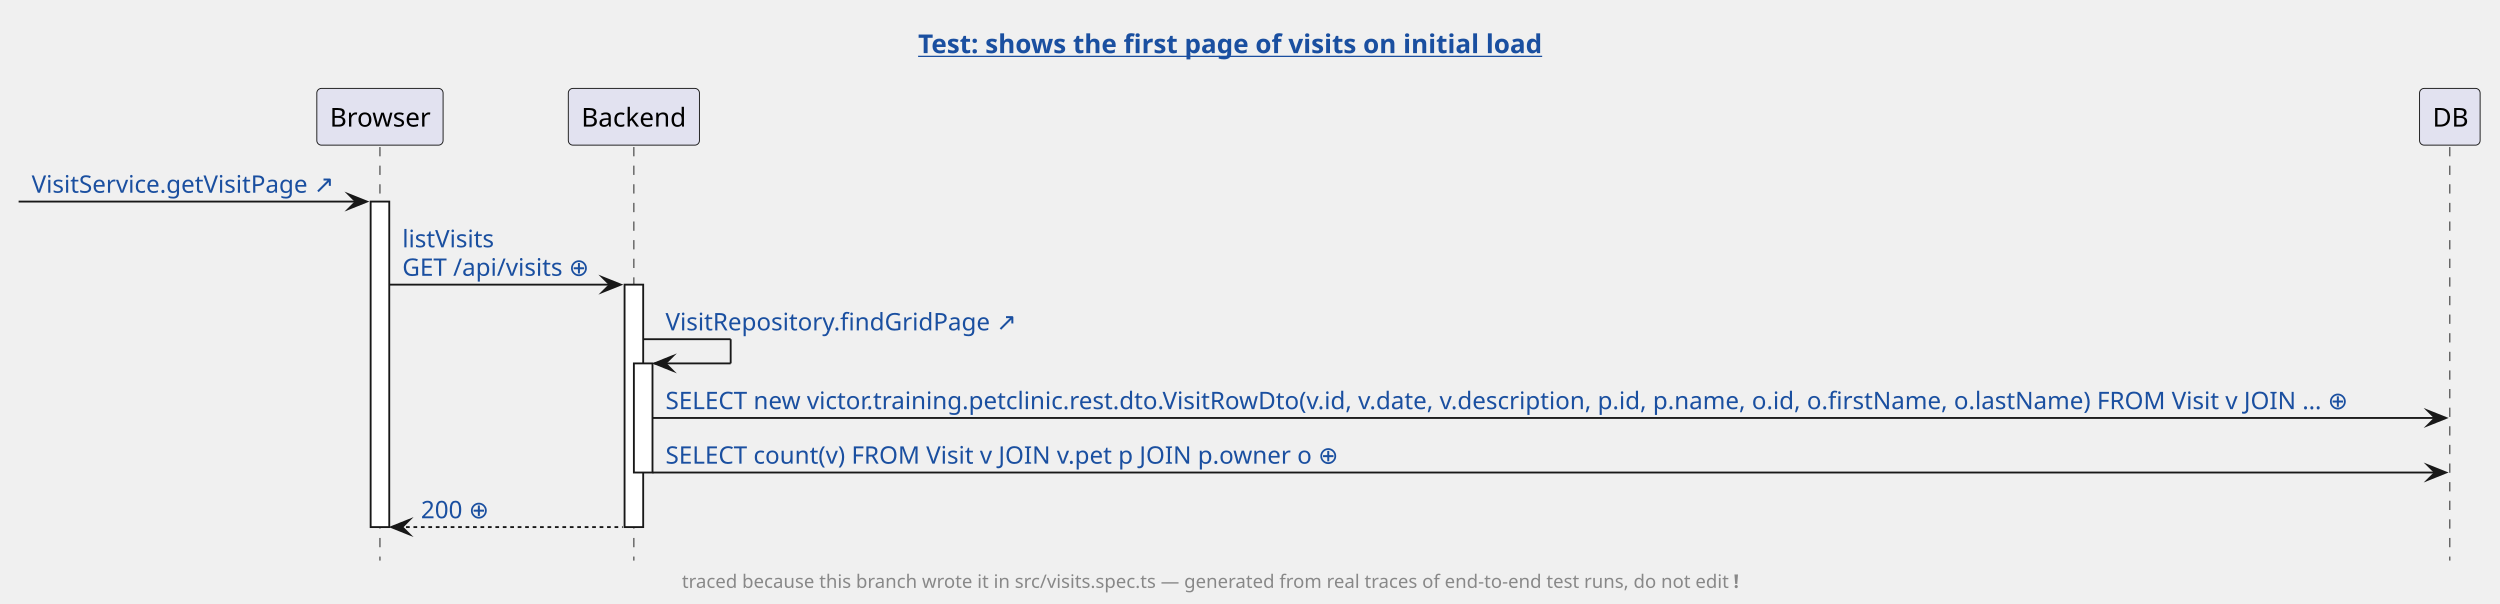
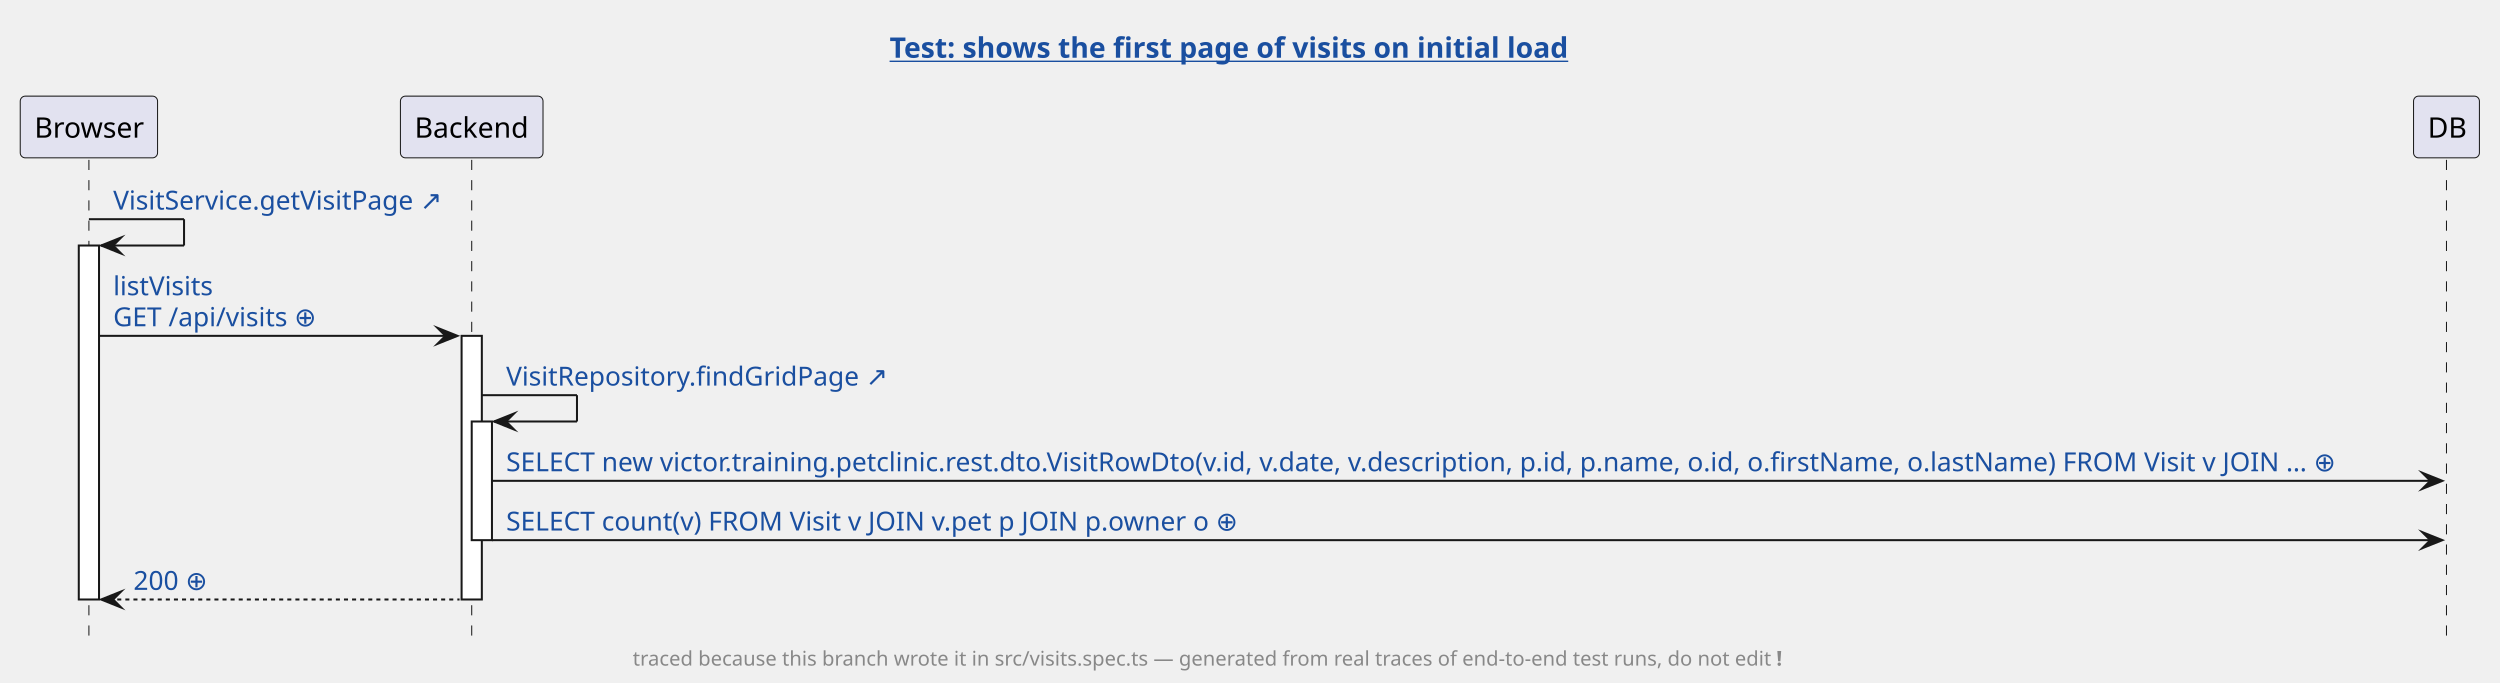
- <svg xmlns="http://www.w3.org/2000/svg" xmlns:xlink="http://www.w3.org/1999/xlink" version="1.1" data-diagram-type="SEQUENCE" style="width:1343px;height:324px;background:#FFFFFF;" width="1343px" height="324px" viewBox="0 0 1343 324" zoomAndPan="magnify" preserveAspectRatio="none" contentStyleType="text/css">
+ <svg xmlns="http://www.w3.org/2000/svg" xmlns:xlink="http://www.w3.org/1999/xlink" version="1.1" data-diagram-type="SEQUENCE" style="width:1235px;height:337px;background:#FFFFFF;" width="1235px" height="337px" viewBox="0 0 1235 337" zoomAndPan="magnify" preserveAspectRatio="none" contentStyleType="text/css">
  <defs />
  <g font-family="sans-serif" lengthAdjust="spacing">
    <g class="title" data-source-line="7">
      <a target="_top" href="src://petclinic-test/src/visits.spec.ts:30" xlink:href="src://petclinic-test/src/visits.spec.ts:30" xlink:type="simple" xlink:actuate="onRequest" xlink:show="new" title="Click to open the test" xlink:title="Click to open the test">
-         <text x="493.2" y="28.535" fill="#1A4FA0" font-size="14" textLength="354.922" font-weight="700" text-decoration="underline">Test: shows the first page of visits on initial load</text>
+         <text x="439.454" y="28.535" fill="#1A4FA0" font-size="14" textLength="354.922" font-weight="700" text-decoration="underline">Test: shows the first page of visits on initial load</text>
      </a>
    </g>
    <g class="participant-lifeline" data-qualified-name="Browser" data-entity-uid="part1" id="part1-lifeline" data-source-line="9">
      <g>
-         <rect x="200.611" y="78.977" width="8" height="222.174" fill="#000" fill-opacity="0" />
-         <line x1="204.111" y1="78.977" x2="204.111" y2="301.15" style="stroke:#181818;stroke-width:0.5;stroke-dasharray:5,5;" />
+         <rect x="40.417" y="78.977" width="8" height="235.174" fill="#000" fill-opacity="0" />
+         <line x1="43.917" y1="78.977" x2="43.917" y2="314.15" style="stroke:#181818;stroke-width:0.5;stroke-dasharray:5,5;" />
      </g>
    </g>
    <g>
-       <rect x="199.111" y="108.287" width="10" height="174.863" fill="#FFF" style="stroke:#181818;stroke-width:1;" />
+       <rect x="38.917" y="121.287" width="10" height="174.863" fill="#FFF" style="stroke:#181818;stroke-width:1;" />
    </g>
    <g class="participant-lifeline" data-qualified-name="Backend" data-entity-uid="part2" id="part2-lifeline" data-source-line="10">
      <g>
-         <rect x="337.02" y="78.977" width="8" height="222.174" fill="#000" fill-opacity="0" />
-         <line x1="340.52" y1="78.977" x2="340.52" y2="301.15" style="stroke:#181818;stroke-width:0.5;stroke-dasharray:5,5;" />
+         <rect x="229.527" y="78.977" width="8" height="235.174" fill="#000" fill-opacity="0" />
+         <line x1="233.027" y1="78.977" x2="233.027" y2="314.15" style="stroke:#181818;stroke-width:0.5;stroke-dasharray:5,5;" />
      </g>
    </g>
    <g>
-       <rect x="335.52" y="152.908" width="10" height="130.242" fill="#FFF" style="stroke:#181818;stroke-width:1;" />
+       <rect x="228.027" y="165.908" width="10" height="130.242" fill="#FFF" style="stroke:#181818;stroke-width:1;" />
    </g>
    <g>
-       <rect x="340.52" y="195.219" width="10" height="58.621" fill="#FFF" style="stroke:#181818;stroke-width:1;" />
+       <rect x="233.027" y="208.219" width="10" height="58.621" fill="#FFF" style="stroke:#181818;stroke-width:1;" />
    </g>
    <g class="participant-lifeline" data-qualified-name="DB" data-entity-uid="part3" id="part3-lifeline" data-source-line="11">
      <g>
-         <rect x="1312.552" y="78.977" width="8" height="222.174" fill="#000" fill-opacity="0" />
-         <line x1="1316.052" y1="78.977" x2="1316.052" y2="301.15" style="stroke:#181818;stroke-width:0.5;stroke-dasharray:5,5;" />
+         <rect x="1205.06" y="78.977" width="8" height="235.174" fill="#000" fill-opacity="0" />
+         <line x1="1208.56" y1="78.977" x2="1208.56" y2="314.15" style="stroke:#181818;stroke-width:0.5;stroke-dasharray:5,5;" />
      </g>
    </g>
    <g class="participant participant-head" data-qualified-name="Browser" data-entity-uid="part1" id="part1-head" data-source-line="9">
-       <rect x="170.194" y="47.488" width="67.833" height="30.488" fill="#E2E2F0" style="stroke:#181818;stroke-width:0.5;" rx="2.5" ry="2.5" />
-       <text x="177.194" y="68.023" fill="#000" font-size="14" textLength="53.833">Browser</text>
+       <rect x="10" y="47.488" width="67.833" height="30.488" fill="#E2E2F0" style="stroke:#181818;stroke-width:0.5;" rx="2.5" ry="2.5" />
+       <text x="17" y="68.023" fill="#000" font-size="14" textLength="53.833">Browser</text>
    </g>
    <g class="participant participant-head" data-qualified-name="Backend" data-entity-uid="part2" id="part2-head" data-source-line="10">
-       <rect x="305.301" y="47.488" width="70.438" height="30.488" fill="#E2E2F0" style="stroke:#181818;stroke-width:0.5;" rx="2.5" ry="2.5" />
-       <text x="312.301" y="68.023" fill="#000" font-size="14" textLength="56.438">Backend</text>
+       <rect x="197.809" y="47.488" width="70.438" height="30.488" fill="#E2E2F0" style="stroke:#181818;stroke-width:0.5;" rx="2.5" ry="2.5" />
+       <text x="204.809" y="68.023" fill="#000" font-size="14" textLength="56.438">Backend</text>
    </g>
    <g class="participant participant-head" data-qualified-name="DB" data-entity-uid="part3" id="part3-head" data-source-line="11">
-       <rect x="1299.783" y="47.488" width="32.539" height="30.488" fill="#E2E2F0" style="stroke:#181818;stroke-width:0.5;" rx="2.5" ry="2.5" />
-       <text x="1306.783" y="68.023" fill="#000" font-size="14" textLength="18.539">DB</text>
+       <rect x="1192.291" y="47.488" width="32.539" height="30.488" fill="#E2E2F0" style="stroke:#181818;stroke-width:0.5;" rx="2.5" ry="2.5" />
+       <text x="1199.291" y="68.023" fill="#000" font-size="14" textLength="18.539">DB</text>
    </g>
    <g class="message" data-entity-1="part1" data-entity-2="part1" id="msg1" data-source-line="12">
-       <polygon points="187.111,104.287,197.111,108.287,187.111,112.287,191.111,108.287" fill="#181818" style="stroke:#181818;stroke-width:1;stroke-linejoin:miter;stroke-miterlimit:10;" />
-       <line x1="10" y1="108.287" x2="193.111" y2="108.287" style="stroke:#181818;stroke-width:1;" />
+       <line x1="43.917" y1="108.287" x2="90.917" y2="108.287" style="stroke:#181818;stroke-width:1;" />
+       <line x1="90.917" y1="108.287" x2="90.917" y2="121.287" style="stroke:#181818;stroke-width:1;" />
+       <line x1="49.917" y1="121.287" x2="90.917" y2="121.287" style="stroke:#181818;stroke-width:1;" />
+       <polygon points="59.917,117.287,49.917,121.287,59.917,125.287,55.917,121.287" fill="#181818" style="stroke:#181818;stroke-width:1;stroke-linejoin:miter;stroke-miterlimit:10;" />
      <a target="_top" href="src://petclinic-frontend/src/app/visits/visits-page/visits-page.component.ts:33" xlink:href="src://petclinic-frontend/src/app/visits/visits-page/visits-page.component.ts:33" xlink:type="simple" xlink:actuate="onRequest" xlink:show="new" title="Click to open the line that sent this request: visits-page.component.ts:33" xlink:title="Click to open the line that sent this request: visits-page.component.ts:33">
-         <text x="17" y="103.545" fill="#1A4FA0" font-size="13" textLength="170.111">VisitService.getVisitPage ↗</text>
+         <text x="55.917" y="103.545" fill="#1A4FA0" font-size="13" textLength="170.111">VisitService.getVisitPage ↗</text>
      </a>
    </g>
    <g class="message" data-entity-1="part1" data-entity-2="part2" id="msg2" data-source-line="14">
-       <polygon points="323.52,148.908,333.52,152.908,323.52,156.908,327.52,152.908" fill="#181818" style="stroke:#181818;stroke-width:1;stroke-linejoin:miter;stroke-miterlimit:10;" />
-       <line x1="209.111" y1="152.908" x2="329.52" y2="152.908" style="stroke:#181818;stroke-width:1;" />
+       <polygon points="216.027,161.908,226.027,165.908,216.027,169.908,220.027,165.908" fill="#181818" style="stroke:#181818;stroke-width:1;stroke-linejoin:miter;stroke-miterlimit:10;" />
+       <line x1="48.917" y1="165.908" x2="222.027" y2="165.908" style="stroke:#181818;stroke-width:1;" />
      <a target="_top" href="genseq://1o6i1eh" xlink:href="genseq://1o6i1eh" xlink:type="simple" xlink:actuate="onRequest" xlink:show="new" title="Click for the request as it was sent" xlink:title="Click for the request as it was sent">
-         <text x="216.111" y="132.855" fill="#1A4FA0" font-size="13" textLength="53.136">listVisits</text>
+         <text x="55.917" y="145.855" fill="#1A4FA0" font-size="13" textLength="53.136">listVisits</text>
      </a>
      <a target="_top" href="genseq://1o6i1eh" xlink:href="genseq://1o6i1eh" xlink:type="simple" xlink:actuate="onRequest" xlink:show="new" title="Click for the request as it was sent" xlink:title="Click for the request as it was sent">
-         <text x="216.111" y="148.166" fill="#1A4FA0" font-size="13" textLength="107.409">GET /api/visits ⊕</text>
+         <text x="55.917" y="161.166" fill="#1A4FA0" font-size="13" textLength="107.409">GET /api/visits ⊕</text>
      </a>
    </g>
    <g class="message" data-entity-1="part2" data-entity-2="part2" id="msg3" data-source-line="16">
-       <line x1="345.52" y1="182.219" x2="392.52" y2="182.219" style="stroke:#181818;stroke-width:1;" />
-       <line x1="392.52" y1="182.219" x2="392.52" y2="195.219" style="stroke:#181818;stroke-width:1;" />
-       <line x1="351.52" y1="195.219" x2="392.52" y2="195.219" style="stroke:#181818;stroke-width:1;" />
-       <polygon points="361.52,191.219,351.52,195.219,361.52,199.219,357.52,195.219" fill="#181818" style="stroke:#181818;stroke-width:1;stroke-linejoin:miter;stroke-miterlimit:10;" />
+       <line x1="238.027" y1="195.219" x2="285.027" y2="195.219" style="stroke:#181818;stroke-width:1;" />
+       <line x1="285.027" y1="195.219" x2="285.027" y2="208.219" style="stroke:#181818;stroke-width:1;" />
+       <line x1="244.027" y1="208.219" x2="285.027" y2="208.219" style="stroke:#181818;stroke-width:1;" />
+       <polygon points="254.027,204.219,244.027,208.219,254.027,212.219,250.027,208.219" fill="#181818" style="stroke:#181818;stroke-width:1;stroke-linejoin:miter;stroke-miterlimit:10;" />
      <a target="_top" href="src://petclinic-backend/src/main/java/victor/training/petclinic/repository/VisitRepository.java:27" xlink:href="src://petclinic-backend/src/main/java/victor/training/petclinic/repository/VisitRepository.java:27" xlink:type="simple" xlink:actuate="onRequest" xlink:show="new" title="Click to open VisitRepository.findGridPage" xlink:title="Click to open VisitRepository.findGridPage">
-         <text x="357.52" y="177.477" fill="#1A4FA0" font-size="13" textLength="196.86">VisitRepository.findGridPage ↗</text>
+         <text x="250.027" y="190.477" fill="#1A4FA0" font-size="13" textLength="196.86">VisitRepository.findGridPage ↗</text>
      </a>
    </g>
    <g class="message" data-entity-1="part2" data-entity-2="part3" id="msg4" data-source-line="18">
-       <polygon points="1304.052,220.529,1314.052,224.529,1304.052,228.529,1308.052,224.529" fill="#181818" style="stroke:#181818;stroke-width:1;stroke-linejoin:miter;stroke-miterlimit:10;" />
-       <line x1="350.52" y1="224.529" x2="1310.052" y2="224.529" style="stroke:#181818;stroke-width:1;" />
+       <polygon points="1196.56,233.529,1206.56,237.529,1196.56,241.529,1200.56,237.529" fill="#181818" style="stroke:#181818;stroke-width:1;stroke-linejoin:miter;stroke-miterlimit:10;" />
+       <line x1="243.027" y1="237.529" x2="1202.56" y2="237.529" style="stroke:#181818;stroke-width:1;" />
      <a target="_top" href="genseq://1tm6i10" xlink:href="genseq://1tm6i10" xlink:type="simple" xlink:actuate="onRequest" xlink:show="new" title="Click for the statement behind this call" xlink:title="Click for the statement behind this call">
-         <text x="357.52" y="219.787" fill="#1A4FA0" font-size="13" textLength="951.533">SELECT new victor.training.petclinic.rest.dto.VisitRowDto(v.id, v.date, v.description, p.id, p.name, o.id, o.firstName, o.lastName) FROM Visit v JOIN … ⊕</text>
+         <text x="250.027" y="232.787" fill="#1A4FA0" font-size="13" textLength="951.533">SELECT new victor.training.petclinic.rest.dto.VisitRowDto(v.id, v.date, v.description, p.id, p.name, o.id, o.firstName, o.lastName) FROM Visit v JOIN … ⊕</text>
      </a>
    </g>
    <g class="message" data-entity-1="part2" data-entity-2="part3" id="msg5" data-source-line="19">
-       <polygon points="1304.052,249.84,1314.052,253.84,1304.052,257.84,1308.052,253.84" fill="#181818" style="stroke:#181818;stroke-width:1;stroke-linejoin:miter;stroke-miterlimit:10;" />
-       <line x1="350.52" y1="253.84" x2="1310.052" y2="253.84" style="stroke:#181818;stroke-width:1;" />
+       <polygon points="1196.56,262.84,1206.56,266.84,1196.56,270.84,1200.56,266.84" fill="#181818" style="stroke:#181818;stroke-width:1;stroke-linejoin:miter;stroke-miterlimit:10;" />
+       <line x1="243.027" y1="266.84" x2="1202.56" y2="266.84" style="stroke:#181818;stroke-width:1;" />
      <a target="_top" href="genseq://00ia1sq" xlink:href="genseq://00ia1sq" xlink:type="simple" xlink:actuate="onRequest" xlink:show="new" title="Click for the statement behind this call" xlink:title="Click for the statement behind this call">
-         <text x="357.52" y="249.098" fill="#1A4FA0" font-size="13" textLength="374.645">SELECT count(v) FROM Visit v JOIN v.pet p JOIN p.owner o ⊕</text>
+         <text x="250.027" y="262.098" fill="#1A4FA0" font-size="13" textLength="374.645">SELECT count(v) FROM Visit v JOIN v.pet p JOIN p.owner o ⊕</text>
      </a>
    </g>
    <g class="message" data-entity-1="part2" data-entity-2="part1" id="msg6" data-source-line="21">
-       <polygon points="220.111,279.15,210.111,283.15,220.111,287.15,216.111,283.15" fill="#181818" style="stroke:#181818;stroke-width:1;stroke-linejoin:miter;stroke-miterlimit:10;" />
-       <line x1="214.111" y1="283.15" x2="334.52" y2="283.15" style="stroke:#181818;stroke-width:1;stroke-dasharray:2,2;" />
+       <polygon points="59.917,292.15,49.917,296.15,59.917,300.15,55.917,296.15" fill="#181818" style="stroke:#181818;stroke-width:1;stroke-linejoin:miter;stroke-miterlimit:10;" />
+       <line x1="53.917" y1="296.15" x2="227.027" y2="296.15" style="stroke:#181818;stroke-width:1;stroke-dasharray:2,2;" />
      <a target="_top" href="genseq://1p9819k" xlink:href="genseq://1p9819k" xlink:type="simple" xlink:actuate="onRequest" xlink:show="new" title="Click for this call’s JSON body" xlink:title="Click for this call’s JSON body">
-         <text x="226.111" y="278.408" fill="#1A4FA0" font-size="13" textLength="38.181">200 ⊕</text>
+         <text x="65.917" y="291.408" fill="#1A4FA0" font-size="13" textLength="38.181">200 ⊕</text>
      </a>
    </g>
    <g class="footer" data-source-line="8">
-       <text x="366.317" y="315.818" fill="#888" font-size="10" textLength="608.688">traced because this branch wrote it in src/visits.spec.ts — generated from real traces of end-to-end test runs, do not edit ❗</text>
+       <text x="312.571" y="328.818" fill="#888" font-size="10" textLength="608.688">traced because this branch wrote it in src/visits.spec.ts — generated from real traces of end-to-end test runs, do not edit ❗</text>
    </g>
  </g>
</svg>
